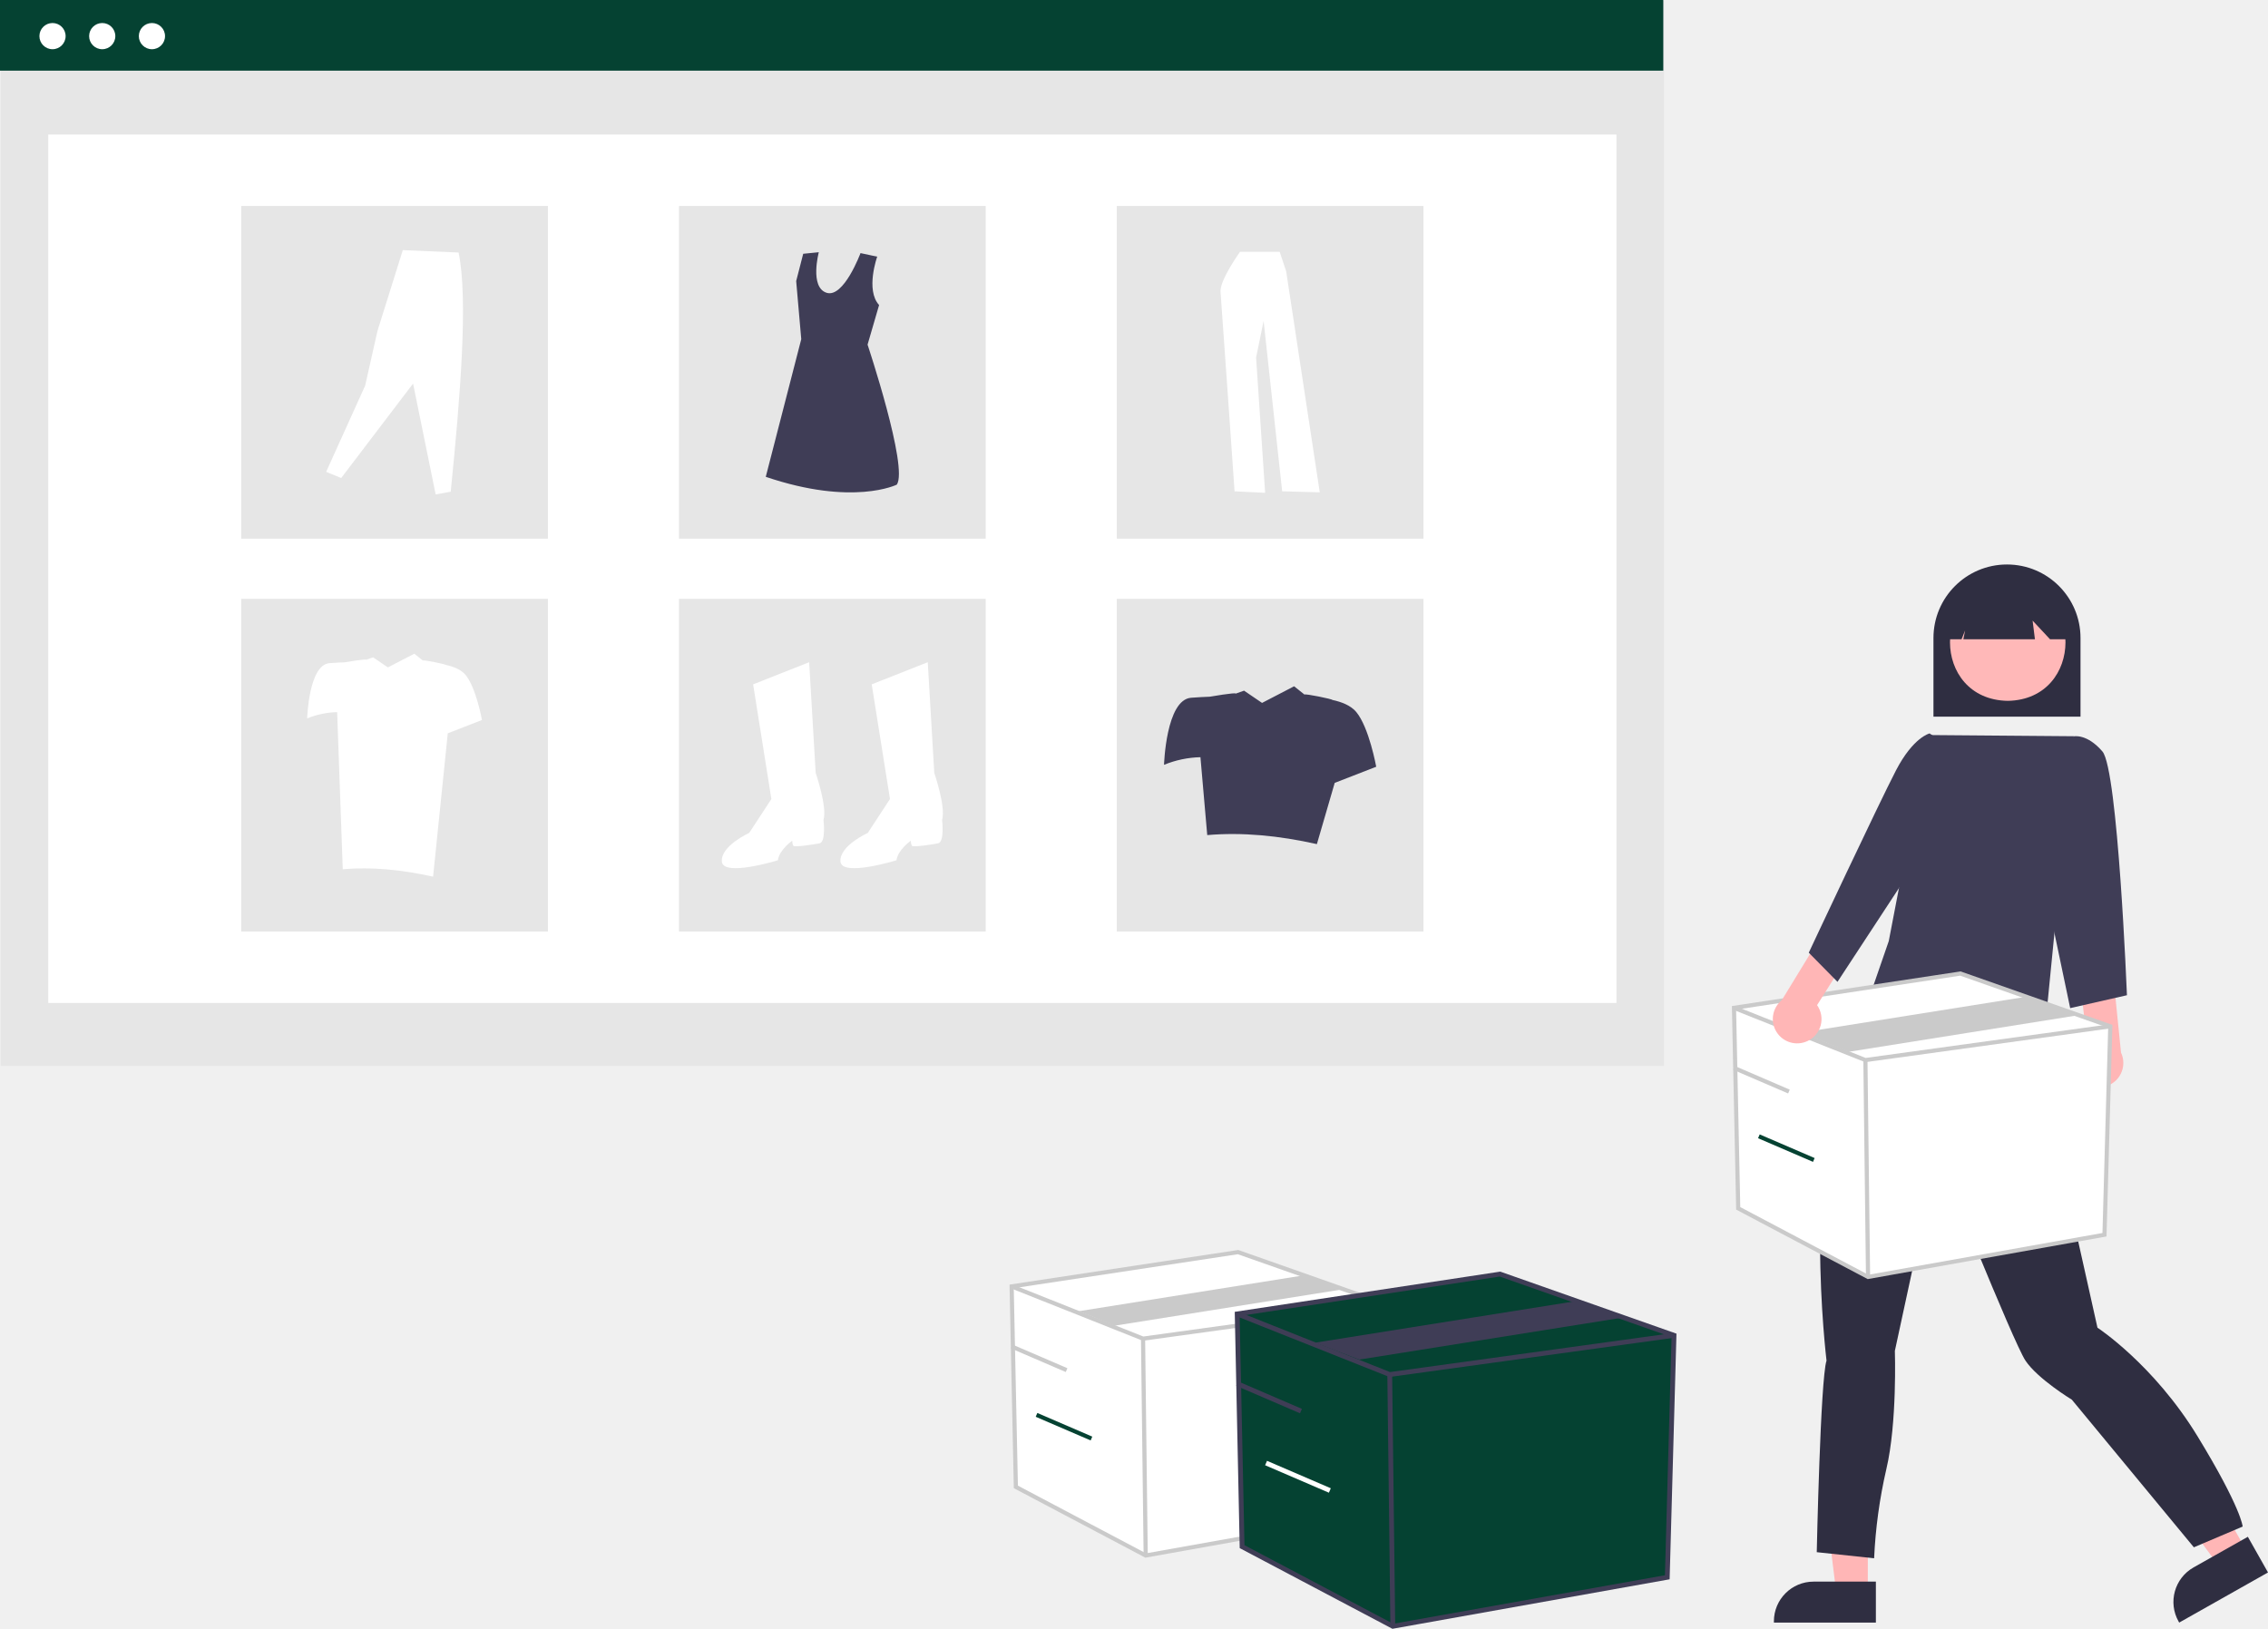
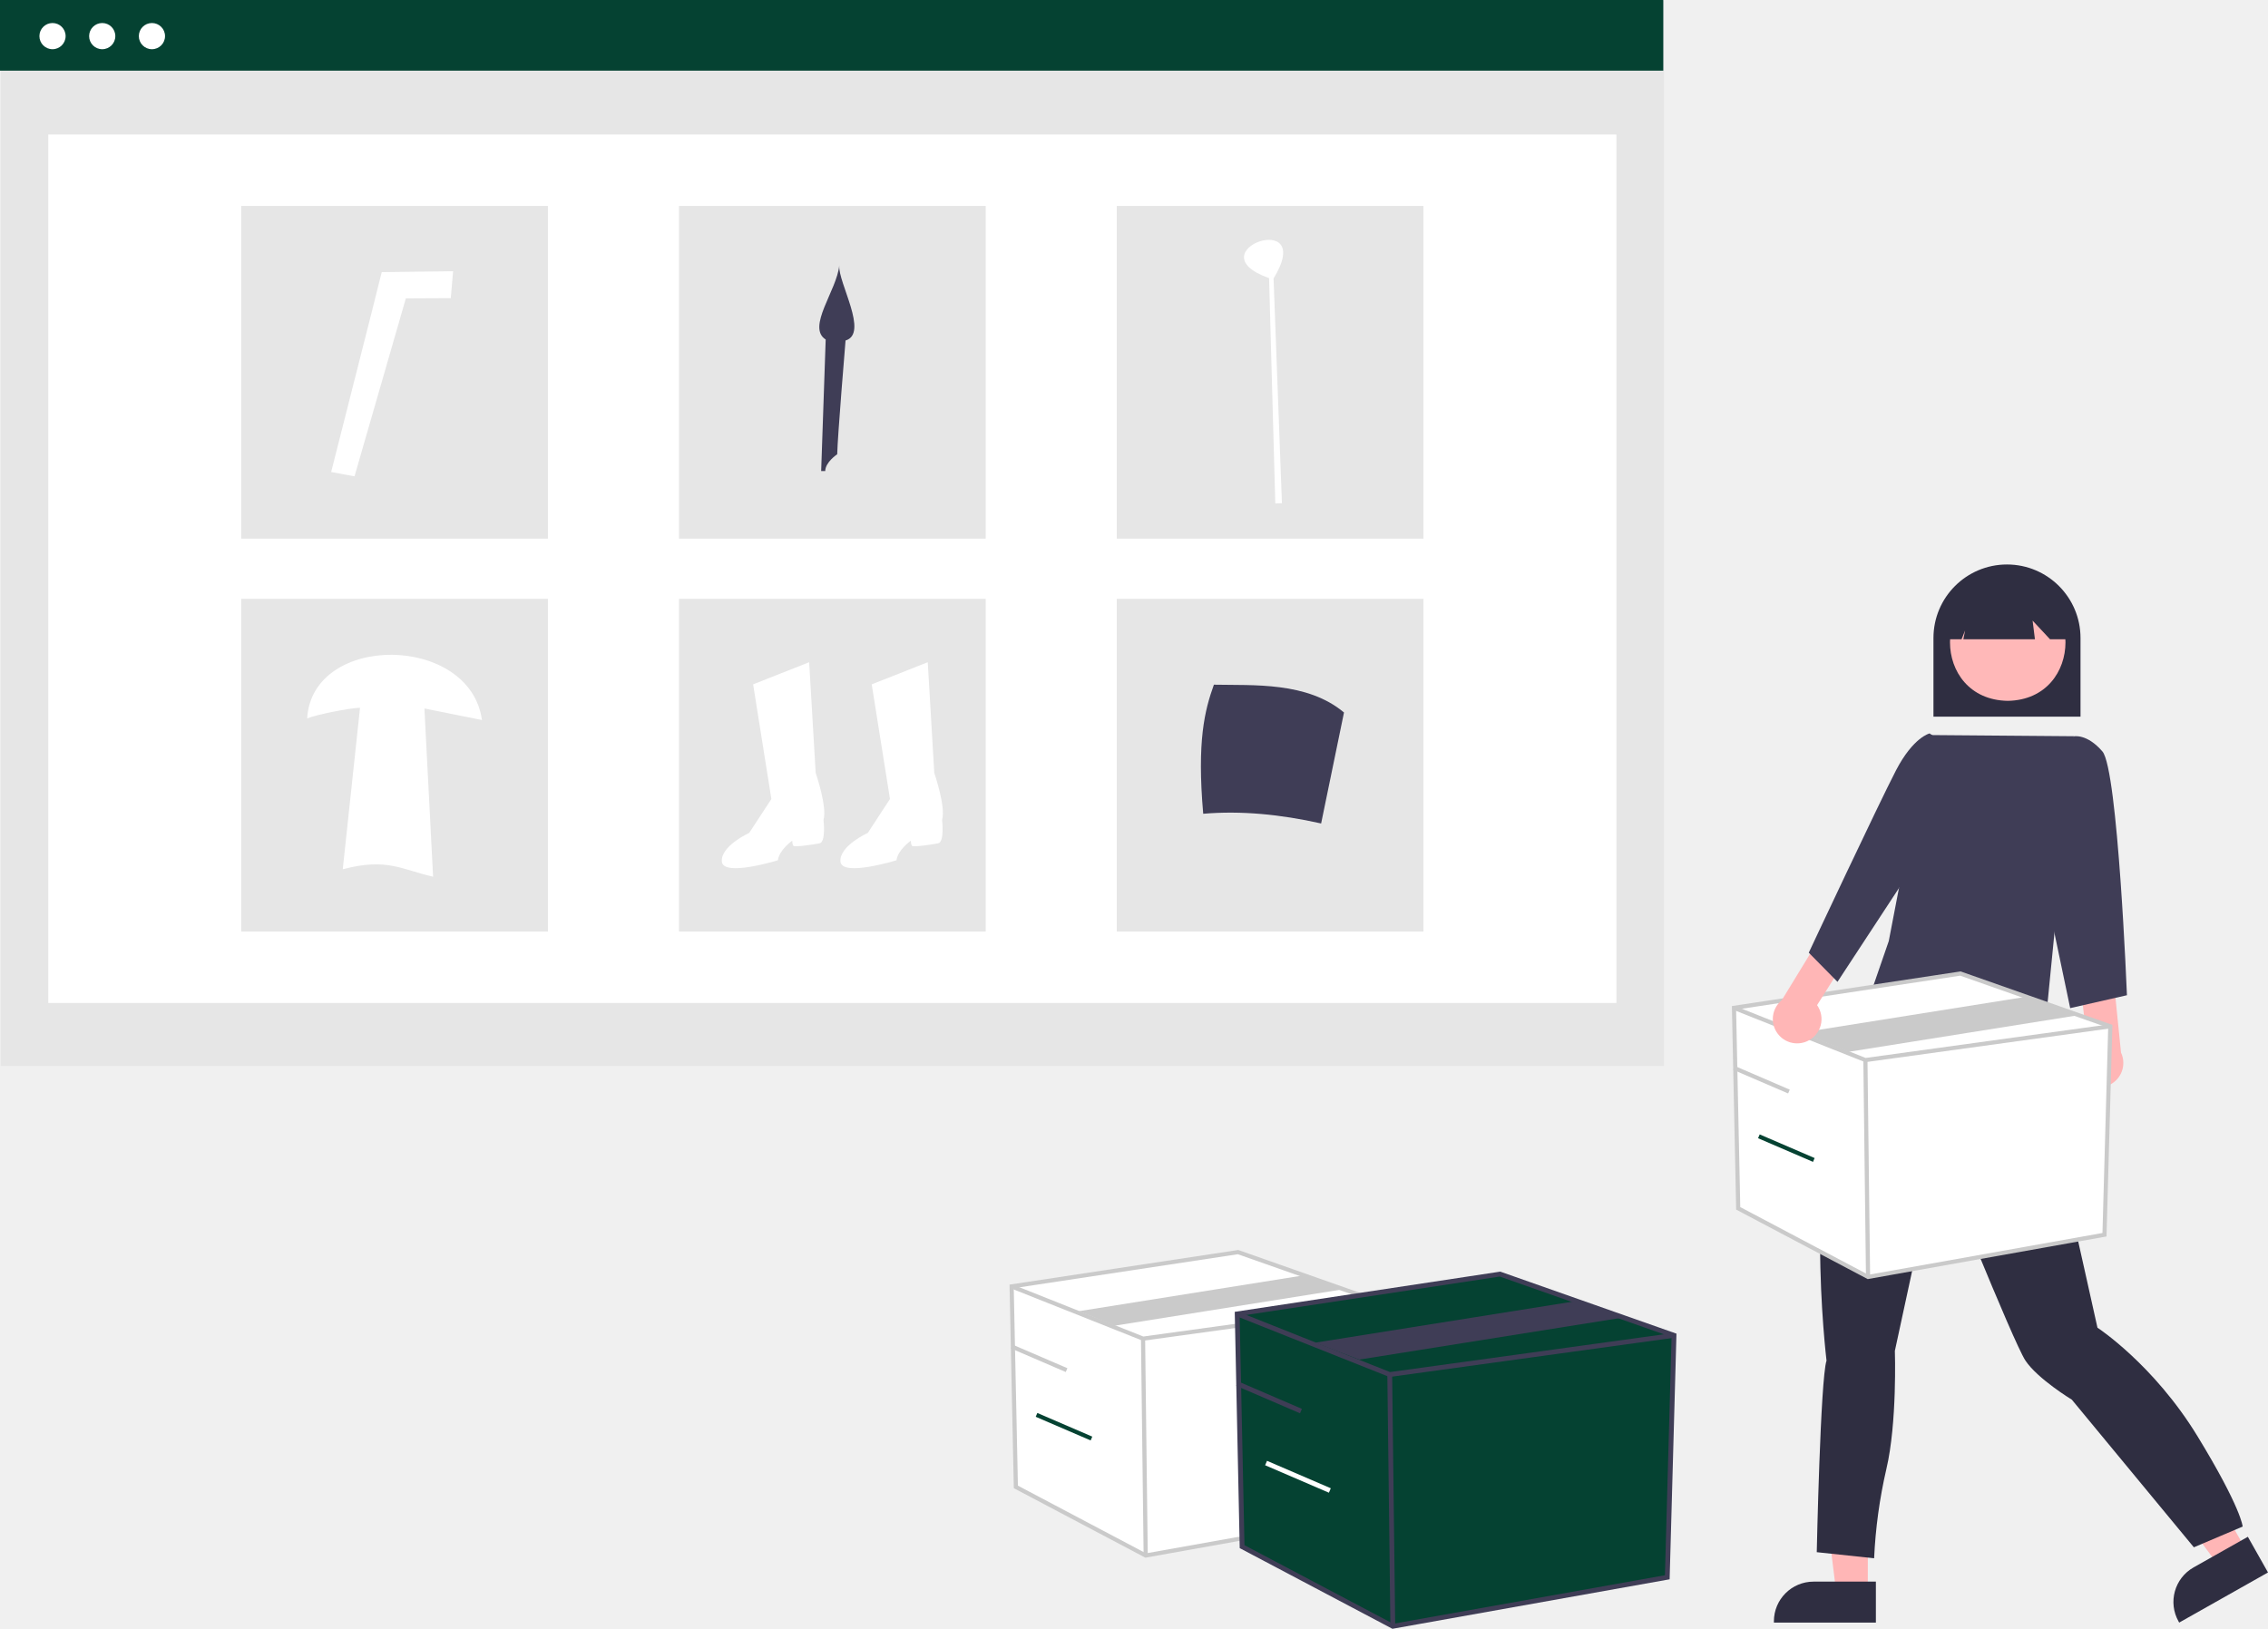
- <svg xmlns="http://www.w3.org/2000/svg" data-name="Layer 1" width="879.125" height="631.485" viewBox="0 0 879.125 631.485">
+ <svg xmlns="http://www.w3.org/2000/svg" data-name="Layer 1" width="879.125" height="631.485" viewBox="0 0 879.125 631.485" version="1.1" id="svg818">
+   <defs id="defs822" />
  <rect id="b93b1ef9-49b5-4354-905b-d9dddde45a10" data-name="Rectangle 338" x="0.275" y="0.365" width="644.725" height="412.91" fill="#e6e6e6" />
  <rect id="ef7485f9-8ecd-46d9-949e-abdd8aa9e360" data-name="Rectangle 339" x="18.711" y="52.154" width="607.853" height="336.693" fill="#fff" />
  <rect id="b4c2a7ec-beab-40bc-b587-23a202562f78" data-name="Rectangle 340" width="644.725" height="27.39" fill="#054232" />
  <circle id="bd6d3ebf-cb6f-4fcb-b7cd-ad5a287d3324" data-name="Ellipse 513" cx="20.355" cy="14.004" r="5.077" fill="#fff" />
  <circle id="efb1158e-7a7d-4adb-9063-fc7dc50c76d5" data-name="Ellipse 514" cx="39.624" cy="14.004" r="5.077" fill="#fff" />
  <circle id="b51f9e19-f36b-4f29-afd5-008bb0fc20dd" data-name="Ellipse 515" cx="58.893" cy="14.004" r="5.077" fill="#fff" />
  <rect id="b636d421-4358-445b-b124-1d058e78c733" data-name="Rectangle 341" x="93.5" y="79.848" width="118.887" height="128.982" fill="#e6e6e6" />
  <rect id="ab9c902d-64a9-4a2b-a9ec-6dc7022c80f6" data-name="Rectangle 342" x="263.193" y="79.848" width="118.887" height="128.982" fill="#e6e6e6" />
  <rect id="f4a232af-026e-479b-8040-5c62e5965d9e" data-name="Rectangle 343" x="432.885" y="79.848" width="118.887" height="128.982" fill="#e6e6e6" />
  <rect id="ada16aa4-f84d-4851-87ee-a2852d96226a" data-name="Rectangle 344" x="93.5" y="232.176" width="118.887" height="128.982" fill="#e6e6e6" />
  <rect id="ebfcbe07-3b81-4d69-a4f5-6a8318d20e8d" data-name="Rectangle 345" x="263.193" y="232.176" width="118.887" height="128.982" fill="#e6e6e6" />
  <rect id="ead16b6d-d132-49a9-a42f-1f570e523a46" data-name="Rectangle 346" x="432.885" y="232.176" width="118.887" height="128.982" fill="#e6e6e6" />
  <path id="ab8ff6e3-f37e-4992-8347-ee905fdba816-165" data-name="Path 2643" d="M452.365,399.583l21.722-8.588,2.526,42.939s4.546,13.134,3.031,18.186c0,0,1.01,8.588-1.516,9.093s-9.6,1.516-10.1,1.01-.505-2.021-.505-2.021-5.052,3.536-5.557,7.577c0,0-21.217,6.567-21.722.505s10.608-11.114,10.608-11.114l8.588-13.134Z" transform="translate(-160.4375 -134.2577)" fill="#fff" />
  <path id="e647835b-1773-4993-9de9-376235a5ef39-166" data-name="Path 2644" d="M498.337,399.583l21.719-8.588,2.526,42.939s4.546,13.134,3.031,18.186c0,0,1.01,8.588-1.516,9.093s-9.6,1.516-10.1,1.01-.505-2.021-.505-2.021-5.052,3.536-5.557,7.577c0,0-21.217,6.567-21.722.505s10.608-11.114,10.608-11.114l8.588-13.134Z" transform="translate(-160.4375 -134.2577)" fill="#fff" />
-   <path id="ee50e840-b8e9-4cc0-9b2e-64e12816c6e5-167" data-name="Path 2645" d="M500.459,233.768s-4.625,12.924.734,18.752l-4.468,15.353s15.874,47.622,11.339,54.274c0,0-16.932,8.466-50.8-3.024l13.757-53.367-1.965-22.526,2.721-10.583,6.047-.6s-3.628,13.606,3.024,15.723,13.141-15.383,13.141-15.383Z" transform="translate(-160.4375 -134.2577)" fill="#3f3d56" />
-   <path id="b668efb4-5504-4326-941b-9be143c4d030-168" data-name="Path 2646" d="M286.858,317.195l5.837,2.388,27.858-36.613,8.755,42.98,5.837-1.061c3.744-37.055,6.8-74.85,3.051-92.726l-21.623-.929-9.816,31.311-4.776,21.225Z" transform="translate(-160.4375 -134.2577)" fill="#fff" />
-   <path id="b699d661-049e-451c-8a7e-64343ac1c335-169" data-name="Path 2647" d="M641.115,231.87s-7.966,11.074-7.577,15.543,5.44,77.327,5.44,77.327l11.852.583-3.5-52.458,2.914-14.183,7.189,66.058,14.572.389-13.017-85.681-2.526-7.577Z" transform="translate(-160.4375 -134.2577)" fill="#fff" />
-   <path id="a4f25674-ecb7-42aa-ae9a-d508200b11eb-170" data-name="Path 2648" d="M686.138,410.276c-2.115-2.538-5.751-3.91-9.242-4.652.1-.317-10.618-2.532-10.8-2.076l-4.041-3.219-12.417,6.447-6.977-4.75-3.241,1.15c.132-.572-10.061,1.194-10.061,1.194-1.947.07-4.434.192-7.218.406-9.749.75-10.5,26-10.5,26a39.85,39.85,0,0,1,14.113-2.955l2.635,30.2c13.553-1.162,27.767.19,42.5,3.5l6.909-23.74,16.089-6.257S691.138,416.275,686.138,410.276Z" transform="translate(-160.4375 -134.2577)" fill="#3f3d56" />
-   <path id="b6d7fb25-d94e-4ba0-9382-3f72a4c565e4-171" data-name="Path 2649" d="M340.878,395.895c-1.743-2.091-4.738-3.222-7.615-3.833.086-.262-8.749-2.086-8.9-1.71l-3.33-2.652-10.229,5.312-5.749-3.913-2.67.948c.109-.471-8.29.983-8.29.983-1.6.058-3.654.158-5.947.335-8.033.618-8.651,21.421-8.651,21.421a32.837,32.837,0,0,1,11.629-2.435l2.171,60.914c11.167-.958,22.879.157,35.015,2.884l5.692-55.59,13.257-5.155S344.997,400.84,340.878,395.895Z" transform="translate(-160.4375 -134.2577)" fill="#fff" />
+   <path id="ee50e840-b8e9-4cc0-9b2e-64e12816c6e5-167" data-name="Path 2645" d="m 488.19,266.272 c 0,0 -3.098,37.186 -3.232,44.104 0,0 -4.605,3.022 -4.643,6.516 -1.528,0.022 -1.577,-0.004 -1.577,-0.004 l 1.754,-51 c -7.517,-4.749 4.376,-19.089 5.259,-28.712 -0.519,6.641 11.57,26.36 2.44,29.095 z" transform="translate(-160.4375,-134.2577)" fill="#3f3d56" />
+   <path id="b668efb4-5504-4326-941b-9be143c4d030-168" data-name="Path 2646" d="m 128.368,182.99 9.047,1.693 19.904,-69.009 17.415,-0.087 0.898,-10.445 -27.669,0.347 -3.836,15.35 z" fill="#ffffff" style="stroke-width:1.104" />
+   <path id="b699d661-049e-451c-8a7e-64343ac1c335-169" data-name="Path 2647" d="m 491.922,107.831 2.408,87.357 2.572,-0.096 -3.24,-87.134 c 16.924,-27.604 -31.056,-10.53 -1.74,-0.127 z" fill="#ffffff" style="stroke-width:1.144" />
+   <path id="a4f25674-ecb7-42aa-ae9a-d508200b11eb-170" data-name="Path 2648" d="m 466.393,315.497 c 14.575,-1.25 29.86,0.204 45.704,3.764 l 8.864,-43.028 c -14.309,-12.008 -35.182,-10.459 -50.432,-10.78 -3.571,9.953 -6.598,21.834 -4.137,50.044 z" fill="#3f3d56" style="stroke-width:1.075" />
+   <path id="b6d7fb25-d94e-4ba0-9382-3f72a4c565e4-171" data-name="Path 2649" d="m 279.498,412.786 c 3.696,-1.512 16.502,-4.035 20.494,-4.133 l -6.694,62.612 c 17.203,-4.542 22.879,0.157 35.015,2.884 l -3.362,-65.209 22.311,4.464 c -4.697,-33.394 -65.796,-33.819 -67.764,-0.618 z" transform="translate(-160.4375,-134.2577)" fill="#ffffff" />
  <path id="abb48a01-b3b6-4bc9-9e6f-5cc93133d8eb-172" data-name="Path 2682" d="M909.888,412.109h57v-30.5a28.5,28.5,0,1,0-57,0Z" transform="translate(-160.4375 -134.2577)" fill="#2f2e41" />
  <path id="f1b40e10-dbea-4491-93e9-bf21ee1afe95-173" data-name="Path 2683" d="M884.442,751.453h-12.259l-5.833-47.292h18.094Z" transform="translate(-160.4375 -134.2577)" fill="#ffb6b6" />
  <path id="f19e2682-d3fb-40a9-8809-be7b68a78ac9-174" data-name="Path 2684" d="M887.57,747.45h-24.145a15.387,15.387,0,0,0-15.386,15.385v.5h39.531Z" transform="translate(-160.4375 -134.2577)" fill="#2f2e41" />
  <path id="b3618d44-3857-42e4-aed2-10e127155f21-175" data-name="Path 2685" d="M1030.997,735.092l-10.676,6.027-28.328-38.311,15.757-8.895Z" transform="translate(-160.4375 -134.2577)" fill="#ffb6b6" />
  <path id="a172411a-a77d-4e4f-ac70-c8342021cfb1-176" data-name="Path 2686" d="M1031.752,730.069l-21.025,11.866h0a15.387,15.387,0,0,0-5.834,20.963l.246.435,34.424-19.433Z" transform="translate(-160.4375 -134.2577)" fill="#2f2e41" />
  <path id="bd1532c7-07e2-44c0-82ff-fc8e0d37942d-177" data-name="Path 2687" d="M952.642,538.782l.946,4.73s2.838,2.838,1.419,4.257-.946,8.042-.946,8.042c.794,12.076,16.573,79.936,19.395,93.189,0,0,21.76,14.191,38.789,42.1s17.5,35.005,17.5,35.005l-18.918,8.043-47.3-57.238s-13.245-8.042-17.976-15.137-34.064-80.418-34.064-80.418l-16.56,76.633s.946,27.909-3.311,45.885a192.522,192.522,0,0,0-4.73,34.532l-22.233-2.365s1.419-67.172,3.784-74.268c0,0-9.934-81.836,9.934-114.476l16.012-42.687,15.682-6.036Z" transform="translate(-160.4375 -134.2577)" fill="#2f2e41" />
  <path id="e2a54528-859f-4f0e-9aca-6130773a8d3b-178" data-name="Path 2688" d="M938.682,360.565c-29.847.51-29.842,44.907,0,45.412C968.527,405.467,968.523,361.07,938.682,360.565Z" transform="translate(-160.4375 -134.2577)" fill="#ffb8b8" />
  <path id="aeace49c-5333-476f-965d-52da8fac2318-179" data-name="Path 2689" d="M915.711,382.093h5.073l1.381-3.454-.691,3.454h27.745l-.9-7.227,6.744,7.227h6.727v-3.916a23.038,23.038,0,1,0-46.076-.033v.033Z" transform="translate(-160.4375 -134.2577)" fill="#2f2e41" />
  <path id="aa5a3aa9-e50b-4b43-b42d-0c1415925835-180" data-name="Path 2690" d="M907.904,419.235l56.4.457-11.916,120.917s-65.959-3.481-66-23.614l6.179-17.891Z" transform="translate(-160.4375 -134.2577)" fill="#3f3d56" />
  <path id="aca4d347-909c-4b66-b72e-6bb1477aee43-181" data-name="Path 2693" d="M966.727,552.298a9.377,9.377,0,0,1,2.7-14.122l-2.451-21.287,12.573-4.645,3.039,30.111a9.428,9.428,0,0,1-15.861,9.943Z" transform="translate(-160.4375 -134.2577)" fill="#ffb6b6" />
  <path id="eab38d24-ad2d-4cbe-aaaa-db975580c866-182" data-name="Path 2694" d="M956.888,430.109l7.421-10.373s5.079-1.127,11.079,5.873,9.5,94.5,9.5,94.5l-22,5-13-62Z" transform="translate(-160.4375 -134.2577)" fill="#3f3d56" />
-   <polygon points="672.135 390.739 673.771 468.476 724.096 495.071 815.744 478.705 817.995 397.899 759.896 377.441 672.135 390.739" fill="#fff" />
-   <path d="M884.402,630.168,833.415,603.223l-1.661-78.916,88.658-13.433.189.066L979.252,531.593l-2.285,82.046ZM835.002,602.244l49.662,26.245,90.732-16.202,2.216-79.566L920.256,512.523,833.39,525.685Z" transform="translate(-160.4375 -134.2577)" fill="#cacaca" />
-   <polygon points="722.973 411.816 722.776 411.738 671.838 391.485 672.431 389.992 723.173 410.166 817.885 397.103 818.105 398.695 722.973 411.816" fill="#cacaca" />
-   <rect x="883.218" y="545.246" width="1.607" height="84.086" transform="translate(-167.5157 -123.4613) rotate(-0.69695)" fill="#cacaca" />
-   <polygon points="716.536 407.792 698.174 400.348 786.569 386.263 804.931 393.706 716.536 407.792" fill="#cacaca" />
-   <rect x="842.417" y="541.277" width="1.607" height="23.186" transform="translate(-158.4769 974.4608) rotate(-66.70554)" fill="#cacaca" />
-   <rect x="852.06" y="567.797" width="1.607" height="23.186" transform="translate(-177.0052 999.3509) rotate(-66.70554)" fill="#054232" />
-   <polygon points="392.135 498.739 393.771 576.476 444.096 603.071 535.744 586.705 537.995 505.899 479.896 485.441 392.135 498.739" fill="#fff" />
-   <path d="M604.402,738.168,553.415,711.223l-1.661-78.916,88.658-13.433.189.066L699.252,639.593l-2.285,82.046ZM555.002,710.244l49.662,26.245,90.732-16.202,2.216-79.566L640.256,620.523,553.39,633.685Z" transform="translate(-160.4375 -134.2577)" fill="#cacaca" />
-   <polygon points="442.973 519.816 442.776 519.738 391.838 499.485 392.431 497.992 443.173 518.166 537.885 505.103 538.105 506.695 442.973 519.816" fill="#cacaca" />
-   <rect x="603.218" y="653.246" width="1.607" height="84.086" transform="translate(-168.8501 -126.8591) rotate(-0.69695)" fill="#cacaca" />
-   <polygon points="432.088 513.962 418.174 508.348 506.569 494.263 520.482 499.877 432.088 513.962" fill="#cacaca" />
-   <rect x="562.417" y="649.277" width="1.607" height="23.186" transform="translate(-426.9454 782.5758) rotate(-66.70554)" fill="#cacaca" />
-   <rect x="572.06" y="675.797" width="1.607" height="23.186" transform="translate(-445.4736 807.4659) rotate(-66.70554)" fill="#054232" />
-   <polygon points="479.563 509.397 481.463 599.638 539.882 630.51 646.271 611.512 648.883 517.709 581.44 493.961 479.563 509.397" fill="#054232" />
-   <path d="M700.167,765.742l-59.188-31.278-1.929-91.608,102.918-15.594.219.077L810.272,651.312l-2.652,95.242ZM642.821,733.327l57.65,30.466,105.326-18.808,2.572-92.364-66.582-23.445-100.837,15.278Z" transform="translate(-160.4375 -134.2577)" fill="#3f3d56" />
-   <polygon points="538.578 533.865 538.35 533.774 479.218 510.264 479.907 508.53 538.81 531.949 648.755 516.785 649.01 518.633 538.578 533.865" fill="#3f3d56" />
-   <rect x="698.792" y="667.161" width="1.866" height="97.61" transform="translate(-169.0945 -125.6935) rotate(-0.69695)" fill="#3f3d56" />
-   <polygon points="526.888 527.112 509.79 520.553 612.402 504.202 629.501 510.761 526.888 527.112" fill="#3f3d56" />
-   <rect x="651.428" y="662.554" width="1.866" height="26.916" transform="translate(-386.9633 873.6041) rotate(-66.70554)" fill="#3f3d56" />
-   <rect x="662.623" y="693.339" width="1.866" height="26.916" transform="translate(-408.4716 902.4975) rotate(-66.70554)" fill="#fff" />
+   <polygon points="672.135 390.739 673.771 468.476 724.096 495.071 815.744 478.705 817.995 397.899 759.896 377.441 672.135 390.739" fill="#fff" id="polygon774" />
+   <path d="M884.402,630.168,833.415,603.223l-1.661-78.916,88.658-13.433.189.066L979.252,531.593l-2.285,82.046ZM835.002,602.244l49.662,26.245,90.732-16.202,2.216-79.566L920.256,512.523,833.39,525.685Z" transform="translate(-160.4375 -134.2577)" fill="#cacaca" id="path776" />
+   <polygon points="722.973 411.816 722.776 411.738 671.838 391.485 672.431 389.992 723.173 410.166 817.885 397.103 818.105 398.695 722.973 411.816" fill="#cacaca" id="polygon778" />
+   <rect x="883.218" y="545.246" width="1.607" height="84.086" transform="translate(-167.5157 -123.4613) rotate(-0.69695)" fill="#cacaca" id="rect780" />
+   <polygon points="716.536 407.792 698.174 400.348 786.569 386.263 804.931 393.706 716.536 407.792" fill="#cacaca" id="polygon782" />
+   <rect x="842.417" y="541.277" width="1.607" height="23.186" transform="translate(-158.4769 974.4608) rotate(-66.70554)" fill="#cacaca" id="rect784" />
+   <rect x="852.06" y="567.797" width="1.607" height="23.186" transform="translate(-177.0052 999.3509) rotate(-66.70554)" fill="#054232" id="rect786" />
+   <polygon points="392.135 498.739 393.771 576.476 444.096 603.071 535.744 586.705 537.995 505.899 479.896 485.441 392.135 498.739" fill="#fff" id="polygon788" />
+   <path d="M604.402,738.168,553.415,711.223l-1.661-78.916,88.658-13.433.189.066L699.252,639.593l-2.285,82.046ZM555.002,710.244l49.662,26.245,90.732-16.202,2.216-79.566L640.256,620.523,553.39,633.685Z" transform="translate(-160.4375 -134.2577)" fill="#cacaca" id="path790" />
+   <polygon points="442.973 519.816 442.776 519.738 391.838 499.485 392.431 497.992 443.173 518.166 537.885 505.103 538.105 506.695 442.973 519.816" fill="#cacaca" id="polygon792" />
+   <rect x="603.218" y="653.246" width="1.607" height="84.086" transform="translate(-168.8501 -126.8591) rotate(-0.69695)" fill="#cacaca" id="rect794" />
+   <polygon points="432.088 513.962 418.174 508.348 506.569 494.263 520.482 499.877 432.088 513.962" fill="#cacaca" id="polygon796" />
+   <rect x="562.417" y="649.277" width="1.607" height="23.186" transform="translate(-426.9454 782.5758) rotate(-66.70554)" fill="#cacaca" id="rect798" />
+   <rect x="572.06" y="675.797" width="1.607" height="23.186" transform="translate(-445.4736 807.4659) rotate(-66.70554)" fill="#054232" id="rect800" />
+   <polygon points="479.563 509.397 481.463 599.638 539.882 630.51 646.271 611.512 648.883 517.709 581.44 493.961 479.563 509.397" fill="#054232" id="polygon802" />
+   <path d="M700.167,765.742l-59.188-31.278-1.929-91.608,102.918-15.594.219.077L810.272,651.312l-2.652,95.242ZM642.821,733.327l57.65,30.466,105.326-18.808,2.572-92.364-66.582-23.445-100.837,15.278Z" transform="translate(-160.4375 -134.2577)" fill="#3f3d56" id="path804" />
+   <polygon points="538.578 533.865 538.35 533.774 479.218 510.264 479.907 508.53 538.81 531.949 648.755 516.785 649.01 518.633 538.578 533.865" fill="#3f3d56" id="polygon806" />
+   <rect x="698.792" y="667.161" width="1.866" height="97.61" transform="translate(-169.0945 -125.6935) rotate(-0.69695)" fill="#3f3d56" id="rect808" />
+   <polygon points="526.888 527.112 509.79 520.553 612.402 504.202 629.501 510.761 526.888 527.112" fill="#3f3d56" id="polygon810" />
+   <rect x="651.428" y="662.554" width="1.866" height="26.916" transform="translate(-386.9633 873.6041) rotate(-66.70554)" fill="#3f3d56" id="rect812" />
+   <rect x="662.623" y="693.339" width="1.866" height="26.916" transform="translate(-408.4716 902.4975) rotate(-66.70554)" fill="#fff" id="rect814" />
  <path id="af1e2e82-f248-43bd-a869-489ddf745161-183" data-name="Path 2691" d="M861.105,537.851a9.377,9.377,0,0,0,3.673-13.9l11.422-18.13-9.324-9.628-15.771,25.829a9.428,9.428,0,0,0,10,15.83Z" transform="translate(-160.4375 -134.2577)" fill="#ffb6b6" />
  <path id="ed6195a6-5e50-4e12-8380-54bfefa6b2ae-184" data-name="Path 2692" d="M916.571,424.001l-8.183-5.392s-6.315,1.416-13.031,14.334-33.8,70.672-33.8,70.672l11.133,11.3,29.7-45.309Z" transform="translate(-160.4375 -134.2577)" fill="#3f3d56" />
</svg>
